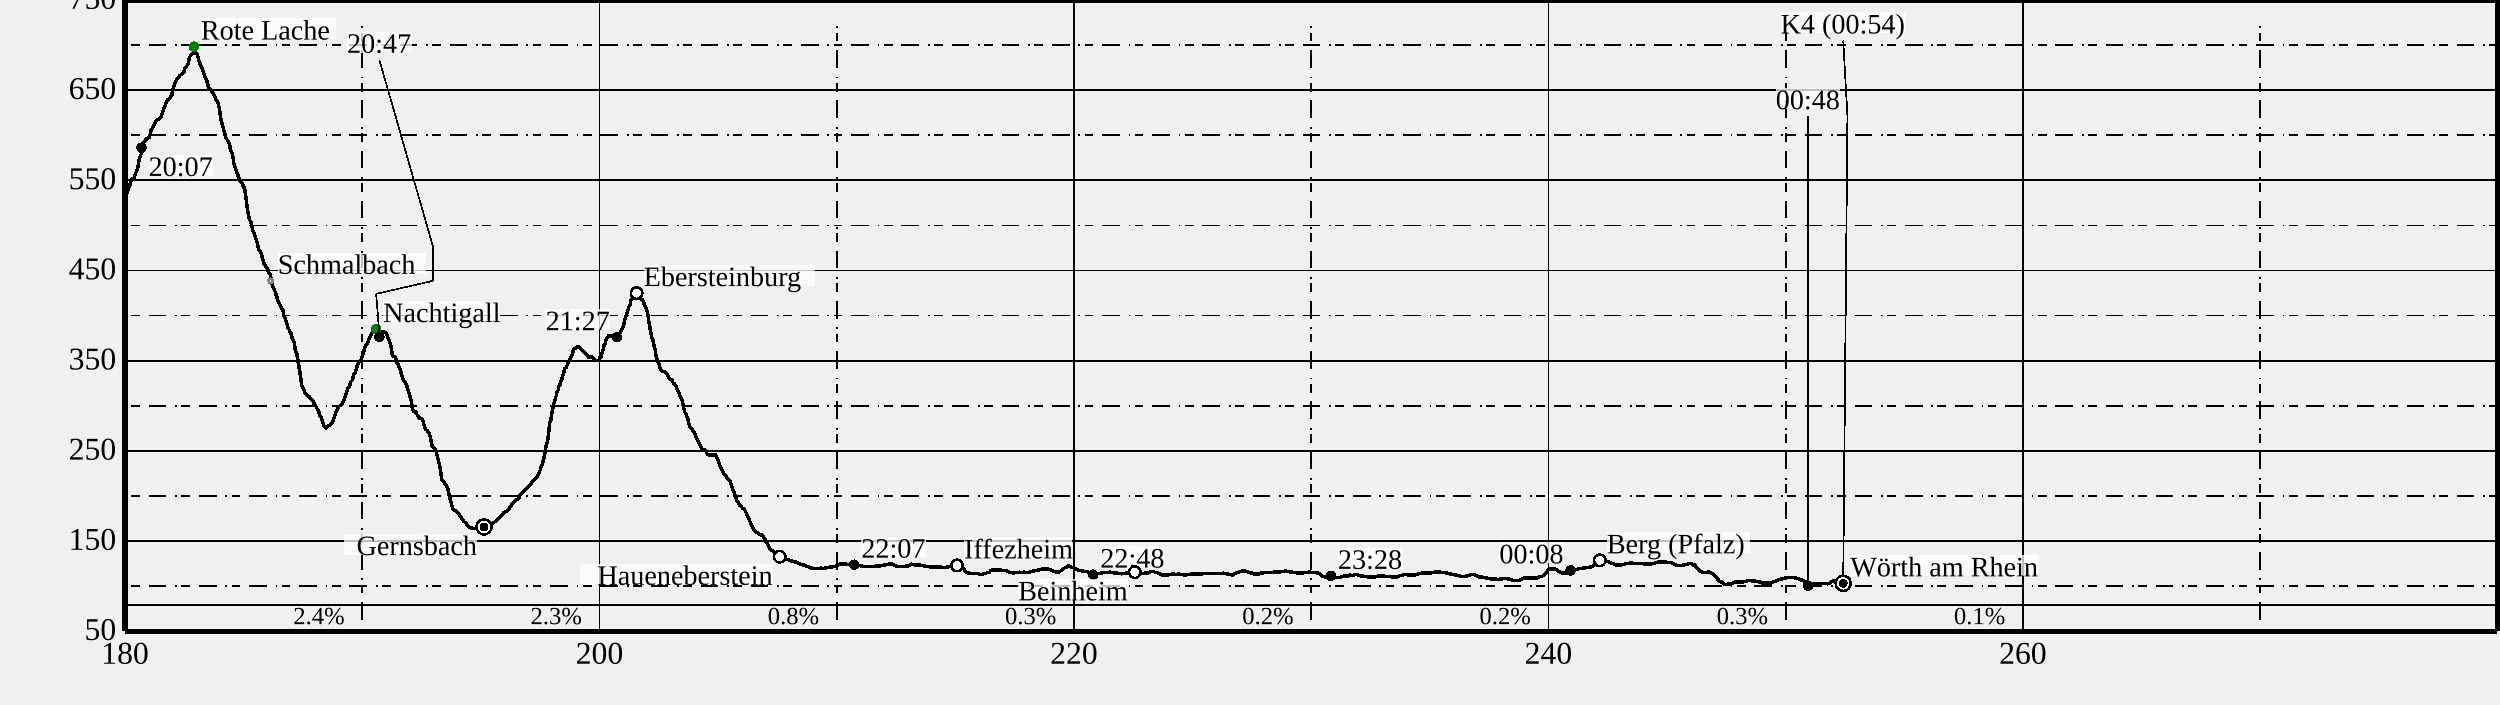
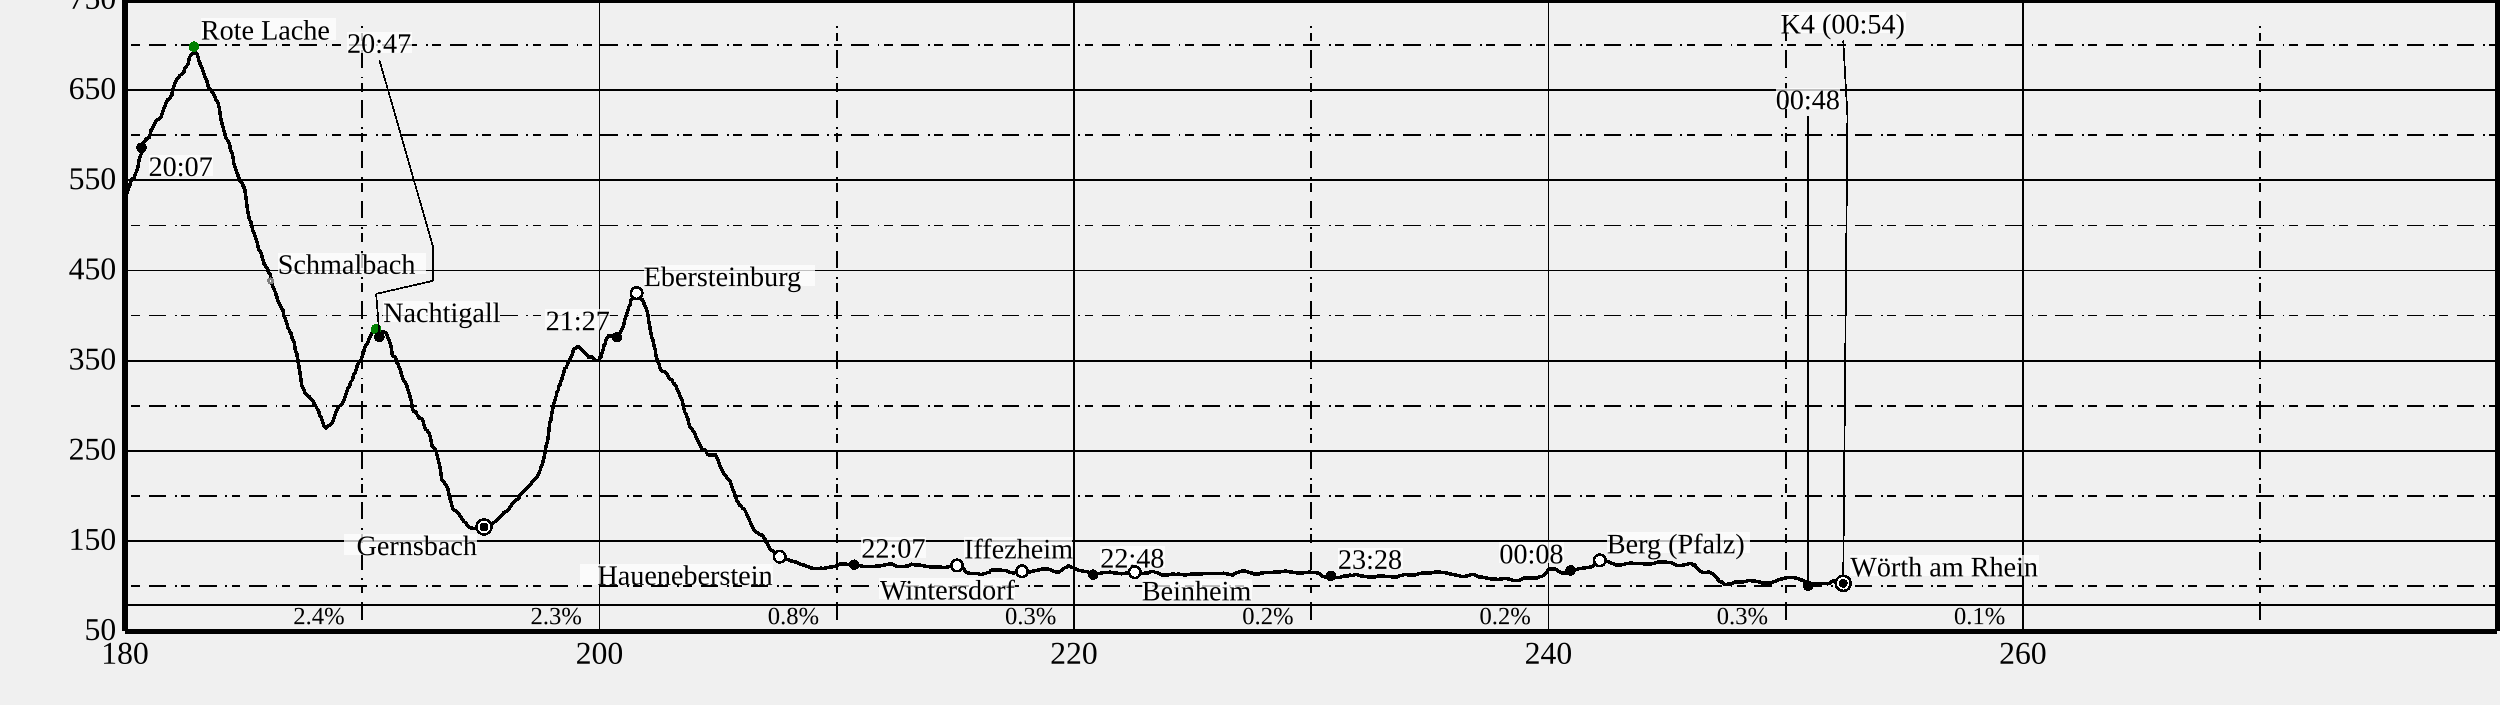
<svg xmlns="http://www.w3.org/2000/svg" height="400" width="1420">
  <g font-size="18" id="world" shape-rendering="crispEdges">
    <g id="BG" />
    <g id="SB" transform="translate(71 360)">
      <text text-anchor="middle" x="0" y="17">
180
</text>
      <text text-anchor="middle" x="269.5" y="17">
200
</text>
      <text text-anchor="middle" x="539" y="17">
220
</text>
      <text text-anchor="middle" x="808.5" y="17">
240
</text>
      <text text-anchor="middle" x="1078" y="17">
260
</text>
    </g>
    <g id="SD" transform="translate(71 0)">
      <path d="M0,0 L1347.5,0" stroke="black" stroke-width="3" />
      <path d="M0,0 L0,358.5" stroke="black" stroke-width="3" />
      <path d="M0,358.5 L1347.5,358.5" stroke="black" stroke-width="3" />
      <path d="M1347.5,0 L1347.5,358.5" stroke="black" stroke-width="3" />
      <path d="M0,343.5 L1347.5,343.5" stroke="black" stroke-width="1" />
      <path d="M0,0 L0,358.5" stroke="black" stroke-width="1" />
      <path d="M269.5,0 L269.5,358.5" stroke="black" stroke-width="1" />
      <path d="M539,0 L539,358.5" stroke="black" stroke-width="1" />
      <path d="M808.5,0 L808.5,358.5" stroke="black" stroke-width="1" />
      <path d="M1078,0 L1078,358.5" stroke="black" stroke-width="1" />
      <path d="M134.75,15 L134.75,358.5" stroke="black" stroke-dasharray="1.0,2.5,5.0,5.0,10.0,5.0" />
      <path d="M404.25,15 L404.25,358.5" stroke="black" stroke-dasharray="1.0,2.5,5.0,5.0,10.0,5.0" />
      <path d="M673.75,15 L673.75,358.5" stroke="black" stroke-dasharray="1.0,2.5,5.0,5.0,10.0,5.0" />
      <path d="M943.25,15 L943.25,358.5" stroke="black" stroke-dasharray="1.0,2.5,5.0,5.0,10.0,5.0" />
      <path d="M1212.75,15 L1212.75,358.5" stroke="black" stroke-dasharray="1.0,2.5,5.0,5.0,10.0,5.0" />
      <path d="M0,358.5 L1347.5,358.5" stroke="black" stroke-width="1" />
      <path d="M0,307.286 L1347.5,307.286" stroke="black" stroke-width="1" />
      <path d="M0,256.071 L1347.5,256.071" stroke="black" stroke-width="1" />
      <path d="M0,204.857 L1347.5,204.857" stroke="black" stroke-width="1" />
      <path d="M0,153.643 L1347.5,153.643" stroke="black" stroke-width="1" />
      <path d="M0,102.429 L1347.5,102.429" stroke="black" stroke-width="1" />
      <path d="M0,51.214 L1347.5,51.214" stroke="black" stroke-width="1" />
      <path d="M0,0 L1347.5,0" stroke="black" stroke-width="1" />
      <path d="M0,332.893 L1347.5,332.893" stroke="black" stroke-dasharray="1.0,2.5,5.0,5.0,10.0,5.0" />
      <path d="M0,281.679 L1347.5,281.679" stroke="black" stroke-dasharray="1.0,2.5,5.0,5.0,10.0,5.0" />
      <path d="M0,230.464 L1347.5,230.464" stroke="black" stroke-dasharray="1.0,2.5,5.0,5.0,10.0,5.0" />
      <path d="M0,179.25 L1347.5,179.25" stroke="black" stroke-dasharray="1.0,2.5,5.0,5.0,10.0,5.0" />
      <path d="M0,128.036 L1347.5,128.036" stroke="black" stroke-dasharray="1.0,2.5,5.0,5.0,10.0,5.0" />
      <path d="M0,76.821 L1347.5,76.821" stroke="black" stroke-dasharray="1.0,2.5,5.0,5.0,10.0,5.0" />
      <path d="M0,25.607 L1347.5,25.607" stroke="black" stroke-dasharray="1.0,2.5,5.0,5.0,10.0,5.0" />
      <path d="M0,-25.607 L1347.5,-25.607" stroke="black" stroke-dasharray="1.0,2.5,5.0,5.0,10.0,5.0" />
      <text font-size="14" text-anchor="end" x="124.75" y="354.5">
2.4%
</text>
      <text font-size="14" text-anchor="end" x="259.5" y="354.5">
2.3%
</text>
      <text font-size="14" text-anchor="end" x="394.25" y="354.5">
0.8%
</text>
      <text font-size="14" text-anchor="end" x="529" y="354.5">
0.3%
</text>
      <text font-size="14" text-anchor="end" x="663.75" y="354.5">
0.2%
</text>
      <text font-size="14" text-anchor="end" x="798.5" y="354.5">
0.2%
</text>
      <text font-size="14" text-anchor="end" x="933.25" y="354.5">
0.3%
</text>
      <text font-size="14" text-anchor="end" x="1068" y="354.5">
0.1%
</text>
      <path d="M0.1,111.9 L0.3,111.5 L0.4,111.4 L0.7,110.7 L1.1,109.7 L2.0,107.2 L2.1,106.8 L2.4,106.1 L2.6,105.9 L2.7,105.3 L2.9,104.6 L3.2,103.1 L3.8,102.2 L3.9,101.7 L4.0,101.7 L4.1,101.6 L4.7,101.4 L4.8,101.3 L5.0,101.3 L5.2,101.0 L6.1,98.3 L6.5,97.4 L6.7,96.6 L6.9,96.4 L7.1,96.4 L7.9,91.3 L8.4,89.3 L9.2,87.5 L9.4,86.4 L10.3,81.9 L10.5,81.5 L10.7,80.4 L10.9,80.4 L11.4,80.0 L11.7,79.7 L11.8,79.7 L12.0,79.0 L12.6,78.4 L12.8,78.4 L13.0,78.5 L13.3,78.3 L13.6,78.3 L14.0,77.8 L14.1,76.8 L14.3,76.3 L14.7,74.3 L14.8,73.8 L15.9,72.4 L16.5,71.0 L16.7,70.5 L16.9,70.1 L17.1,69.5 L17.2,69.2 L17.4,69.2 L17.7,68.2 L17.9,68.2 L18.0,68.2 L18.2,68.2 L18.3,68.2 L18.4,68.2 L18.6,68.0 L18.8,68.0 L19.2,68.0 L19.7,67.4 L19.9,67.3 L20.1,67.0 L20.4,66.7 L22.3,61.0 L22.9,59.6 L23.1,59.2 L23.8,57.5 L24.0,57.0 L24.2,56.6 L24.6,56.3 L24.8,56.3 L25.1,56.1 L25.3,56.1 L25.5,56.1 L25.6,55.7 L26.0,54.7 L26.2,54.7 L26.3,54.7 L26.4,54.7 L26.6,54.2 L26.7,52.9 L27.1,51.0 L28.4,47.2 L29.4,44.9 L29.5,44.5 L29.7,44.5 L30.6,43.8 L30.7,43.8 L30.9,43.4 L31.0,43.1 L31.2,42.8 L31.7,42.5 L33.4,41.0 L33.6,40.4 L34.0,38.7 L34.4,38.0 L34.7,38.0 L35.7,36.5 L36.1,35.2 L36.3,33.8 L36.8,32.3 L37.7,31.0 L38.0,31.0 L38.4,30.4 L38.6,30.3 L38.8,29.7 L39.1,29.0 L39.4,29.4 L40.0,29.2 L40.3,29.8 L41.2,31.3 L41.9,34.3 L42.5,35.6 L42.8,36.9 L43.1,37.6 L43.8,38.9 L44.0,39.6 L44.2,40.2 L44.3,40.8 L44.4,40.8 L44.9,42.3 L45.3,43.2 L46.3,45.8 L46.5,45.8 L46.8,47.1 L47.0,47.7 L47.2,49.3 L47.5,49.6 L47.7,49.9 L48.1,50.6 L48.3,50.6 L48.4,50.8 L48.5,51.0 L48.7,51.0 L49.2,51.7 L49.7,52.6 L49.8,52.6 L50.1,52.8 L50.2,53.2 L50.5,53.9 L50.7,53.9 L50.9,54.7 L51.2,55.4 L51.6,56.5 L52.0,57.4 L52.3,57.4 L52.8,58.5 L53.2,60.1 L53.6,61.1 L53.8,63.0 L54.0,64.9 L54.5,67.6 L55.5,71.7 L56.3,74.5 L56.6,75.6 L56.8,76.7 L57.0,77.1 L57.2,78.3 L57.7,78.9 L58.5,80.0 L58.8,80.7 L59.5,82.2 L59.8,84.4 L60.2,85.8 L60.7,86.5 L61.4,89.5 L61.6,91.6 L62.2,94.5 L62.4,94.5 L62.8,96.2 L63.7,98.5 L63.9,98.6 L64.2,99.7 L64.7,101.3 L64.9,101.3 L65.2,102.2 L65.5,103.0 L65.7,103.0 L65.8,103.0 L66.0,103.0 L66.2,103.7 L66.4,104.0 L66.8,104.1 L67.0,105.3 L67.2,106.3 L67.9,106.6 L68.8,113.1 L69.5,118.7 L69.8,120.6 L70.6,124.5 L70.9,125.2 L71.2,125.2 L71.8,127.2 L72.1,128.3 L72.5,130.1 L72.7,131.7 L73.0,131.7 L73.6,133.5 L74.3,135.2 L74.7,136.8 L75.2,138.3 L75.4,139.2 L76.0,142.0 L76.3,142.0 L77.2,143.5 L77.5,144.5 L78.2,147.3 L78.5,147.8 L78.7,148.2 L79.1,150.2 L79.9,151.1 L80.5,152.1 L80.7,152.1 L80.9,152.1 L81.0,152.7 L81.2,153.6 L81.7,154.8 L82.4,155.6 L82.8,157.3 L83.9,162.8 L85.3,165.8 L85.7,167.1 L86.1,168.2 L87.1,171.4 L88.7,174.4 L89.3,176.0 L89.8,176.0 L90.1,179.2 L90.9,180.5 L92.0,184.0 L92.6,186.2 L92.8,186.4 L93.6,188.1 L93.9,188.8 L94.1,188.8 L94.4,190.0 L95.3,193.2 L96.0,193.9 L96.8,199.4 L97.6,200.9 L99.1,210.1 L99.4,211.7 L100.4,219.2 L101.2,220.4 L101.9,222.3 L102.1,223.3 L102.2,223.3 L102.3,223.7 L102.5,223.7 L102.7,223.7 L103.2,224.4 L103.4,224.4 L103.6,224.6 L104.0,225.0 L104.5,225.0 L104.9,225.9 L105.7,226.6 L106.1,227.4 L106.6,227.6 L107.4,229.4 L107.6,229.4 L107.8,229.5 L108.8,231.5 L109.3,232.5 L109.6,232.5 L109.9,233.3 L110.0,233.3 L110.6,236.2 L111.0,236.8 L111.4,236.8 L112.3,239.6 L112.9,242.2 L113.7,242.7 L114.3,243.1 L114.5,243.1 L115.1,241.8 L115.4,241.8 L115.5,241.8 L115.9,241.7 L116.2,241.7 L116.5,241.6 L117.2,240.3 L117.4,240.3 L117.7,240.3 L119.7,234.5 L121.5,230.8 L122.2,230.4 L123.0,229.9 L124.0,228.1 L124.6,226.5 L125.7,223.1 L126.5,220.8 L127.2,219.7 L127.7,218.9 L128.2,217.0 L128.5,216.5 L128.6,216.5 L128.7,216.5 L128.8,216.0 L129.1,216.0 L129.5,214.5 L129.8,212.9 L130.4,211.7 L130.6,211.7 L130.8,211.4 L131.5,209.1 L132.0,207.5 L132.1,207.5 L132.2,206.8 L132.4,206.6 L132.4,206.6 L133.0,205.8 L133.3,205.1 L134.0,204.5 L134.3,203.8 L135.0,201.5 L135.5,200.2 L135.8,198.9 L136.3,196.9 L136.7,196.1 L137.2,195.2 L137.6,195.2 L138.1,194.0 L138.4,193.2 L138.6,192.2 L138.8,192.2 L139.3,191.0 L139.9,189.7 L140.6,188.6 L141.5,188.0 L142.1,188.1 L142.5,188.7 L142.6,188.6 L143.6,188.8 L144.5,188.8 L144.8,188.8 L145.1,188.6 L145.5,188.6 L146.1,188.6 L146.3,188.8 L146.6,188.8 L146.9,188.8 L147.4,188.7 L147.8,188.5 L148.0,188.3 L148.2,189.0 L148.4,189.6 L148.6,189.6 L148.8,190.3 L148.9,190.4 L150.7,195.3 L151.1,196.9 L151.4,198.8 L151.8,201.7 L152.6,202.4 L153.0,202.4 L153.7,203.4 L154.1,205.0 L154.7,206.5 L155.1,206.5 L155.8,208.8 L156.5,210.6 L157.2,213.5 L158.2,216.0 L159.0,217.1 L159.4,218.0 L159.6,218.0 L159.9,218.0 L160.4,220.5 L162.7,227.9 L163.0,231.1 L164.1,234.0 L165.1,233.2 L165.4,234.8 L165.6,234.8 L165.8,235.4 L166.2,235.9 L166.7,236.8 L166.9,237.2 L167.0,237.5 L167.2,237.5 L167.3,237.5 L167.5,237.5 L167.8,237.6 L168.0,237.5 L168.9,238.1 L169.2,238.9 L169.4,239.3 L169.7,240.8 L170.5,243.2 L170.6,243.3 L170.8,243.9 L170.9,243.9 L171.0,244.2 L171.3,244.2 L171.5,244.2 L171.6,244.6 L171.8,244.6 L171.9,245.0 L172.4,245.4 L172.9,246.6 L173.4,248.3 L173.7,249.8 L174.3,252.4 L174.5,253.7 L174.6,253.7 L174.8,254.1 L175.2,254.3 L175.5,254.3 L175.7,254.6 L176.3,254.8 L176.5,256.4 L176.7,256.4 L176.9,257.4 L177.1,258.1 L179.0,265.6 L179.5,269.6 L180.0,272.8 L180.9,273.6 L182.1,275.2 L183.3,277.4 L184.1,281.4 L186.2,288.9 L186.4,289.1 L187.1,290.0 L187.6,290.1 L188.0,290.3 L188.1,290.5 L188.2,290.5 L188.4,290.7 L188.5,290.7 L188.5,290.7 L188.9,291.0 L189.0,291.5 L189.4,291.9 L189.6,291.9 L190.0,292.5 L190.5,293.2 L190.7,293.8 L191.1,294.0 L191.3,294.4 L191.5,294.7 L191.6,295.0 L191.8,295.3 L192.3,296.0 L192.5,296.2 L192.7,296.6 L192.8,296.6 L193.2,296.8 L193.3,296.9 L193.4,296.9 L194.2,298.0 L194.3,298.2 L194.5,298.7 L195.1,299.0 L195.3,299.3 L195.5,299.6 L196.3,299.9 L196.6,300.0 L196.7,300.0 L197.2,300.0 L197.9,300.1 L198.0,300.1 L198.3,300.1 L199.1,300.1 L199.9,300.1 L200.2,300.1 L200.3,300.1 L201.0,300.0 L201.5,300.0 L201.6,300.0 L201.9,299.9 L202.6,299.6 L202.9,299.6 L203.1,299.4 L203.7,299.2 L203.9,299.1 L204.0,299.1 L204.8,298.6 L204.9,298.6 L205.0,298.6 L205.8,298.2 L206.0,298.1 L207.1,298.0 L207.3,298.0 L207.7,297.9 L208.0,297.8 L208.6,297.7 L208.9,297.3 L209.3,297.1 L209.4,296.9 L209.6,296.7 L210.5,296.0 L211.3,295.5 L211.5,295.3 L211.6,295.3 L211.9,295.0 L212.1,294.7 L212.2,294.3 L212.6,293.8 L213.0,293.7 L213.7,293.2 L214.8,291.6 L215.1,291.2 L215.5,290.8 L216.1,290.8 L216.6,290.4 L216.9,290.4 L217.1,290.4 L217.3,290.4 L217.7,289.6 L218.1,289.0 L219.0,287.5 L220.3,285.9 L220.6,285.5 L221.0,284.9 L221.2,284.9 L221.4,284.9 L222.0,284.2 L223.7,283.0 L224.2,281.3 L224.7,280.6 L225.4,280.0 L226.6,279.0 L227.2,278.4 L227.8,278.0 L228.1,277.5 L228.5,276.8 L228.9,276.5 L229.4,276.0 L230.7,274.7 L230.9,274.2 L231.6,273.4 L231.9,273.0 L232.8,272.1 L233.2,271.5 L233.5,271.3 L233.7,270.8 L234.0,270.8 L234.9,269.4 L235.4,267.8 L235.7,267.4 L235.8,267.4 L236.3,265.3 L237.3,262.9 L237.7,261.0 L238.0,260.0 L238.8,255.5 L239.3,252.8 L240.1,250.2 L240.5,247.3 L241.3,239.9 L241.9,238.6 L242.4,235.0 L243.0,232.0 L243.4,229.9 L243.6,229.1 L243.7,229.1 L243.9,228.5 L244.8,225.0 L245.0,225.0 L245.2,223.4 L245.4,222.8 L245.8,222.1 L246.1,221.5 L246.5,219.2 L246.8,218.7 L247.0,218.7 L247.8,216.0 L248.1,215.4 L248.8,212.9 L249.1,211.8 L249.7,209.8 L250.0,209.1 L250.4,209.1 L251.2,207.3 L251.5,206.1 L251.8,206.1 L252.6,204.4 L253.8,202.0 L254.0,201.4 L254.7,198.7 L255.7,197.9 L256.7,197.1 L257.0,197.1 L257.2,197.1 L257.4,196.7 L262.7,201.8 L263.2,203.0 L263.7,203.0 L264.8,202.8 L265.3,202.8 L265.6,203.0 L265.9,203.1 L266.1,203.4 L266.4,203.8 L267.0,204.3 L267.4,204.7 L268.4,204.7 L268.7,204.9 L268.9,204.5 L269.4,204.7 L269.9,202.7 L270.6,202.7 L270.9,200.3 L271.4,199.3 L272.2,195.7 L272.6,195.7 L273.4,192.4 L273.5,192.4 L274.8,190.5 L275.8,190.4 L276.4,191.2 L276.5,191.2 L276.7,191.2 L277.0,191.2 L278.2,191.8 L278.5,191.8 L278.8,191.7 L279.4,192.2 L280.4,190.2 L280.6,190.2 L280.7,190.2 L281.0,189.4 L281.0,189.4 L281.3,189.2 L282.3,186.8 L282.5,186.2 L282.8,186.2 L283.0,185.5 L283.5,183.4 L284.4,179.5 L284.5,179.5 L284.6,179.5 L285.2,177.8 L285.7,176.1 L286.0,174.9 L286.3,173.9 L286.7,173.9 L287.0,172.9 L287.3,170.2 L287.8,170.0 L288.1,169.4 L288.6,168.9 L288.9,168.4 L289.5,167.7 L289.6,167.7 L289.7,167.4 L289.8,167.4 L289.9,167.5 L290.2,167.2 L290.6,167.2 L291.0,167.3 L291.4,167.7 L291.5,167.7 L292.1,168.1 L292.6,169.0 L293.0,169.7 L293.4,169.9 L293.6,169.9 L293.9,170.2 L294.1,170.7 L294.4,171.3 L294.7,172.0 L294.9,173.0 L295.0,173.0 L295.5,174.1 L296.6,176.9 L297.3,180.5 L297.5,182.5 L298.0,184.9 L298.6,188.8 L299.4,192.3 L299.6,192.3 L300.2,194.6 L300.9,198.3 L301.2,198.3 L301.4,200.6 L301.7,202.4 L302.6,205.3 L303.5,207.4 L303.9,209.1 L304.3,209.9 L304.4,209.9 L304.6,210.5 L305.4,211.2 L306.1,210.9 L307.4,211.8 L307.9,212.4 L308.1,212.9 L308.4,213.4 L309.0,214.9 L309.2,214.9 L309.6,215.2 L310.0,215.5 L310.2,215.6 L310.4,215.8 L310.8,216.2 L311.1,216.7 L311.2,217.2 L311.3,217.2 L311.4,217.4 L311.7,217.4 L312.0,218.3 L312.4,218.9 L313.0,219.4 L313.2,219.7 L313.6,220.9 L314.1,222.1 L314.5,223.2 L314.7,223.5 L316.0,226.8 L316.3,226.8 L316.7,228.5 L317.2,231.0 L318.0,234.2 L318.4,234.8 L319.0,236.1 L319.4,237.5 L319.6,237.5 L320.3,241.0 L320.6,241.6 L320.8,242.3 L321.9,243.6 L322.5,244.8 L322.6,244.8 L322.9,244.8 L323.0,244.8 L323.2,245.4 L326.0,251.8 L327.2,254.1 L327.8,254.9 L328.7,255.7 L329.8,255.7 L330.4,257.4 L331.4,258.5 L332.5,258.3 L334.3,258.7 L334.6,258.7 L335.3,257.9 L336.1,259.6 L338.7,266.4 L340.2,269.1 L341.1,270.0 L341.6,271.0 L343.7,273.5 L344.4,275.6 L345.0,277.1 L347.6,284.4 L349.3,287.2 L349.6,287.2 L349.9,287.2 L350.4,288.2 L351.1,289.1 L351.7,289.1 L353.1,291.8 L355.0,296.2 L356.4,299.5 L357.7,301.6 L359.1,302.5 L360.1,303.1 L360.2,303.1 L360.4,303.1 L360.7,303.8 L360.8,303.8 L360.9,303.8 L361.1,303.8 L361.4,303.8 L361.6,303.8 L362.0,304.2 L362.4,304.6 L362.5,304.9 L363.1,305.9 L363.3,305.9 L364.4,308.3 L364.8,308.8 L365.2,309.6 L365.7,310.3 L366.2,311.7 L366.9,312.2 L367.6,312.8 L368.1,313.1 L368.6,313.4 L368.7,313.4 L368.9,313.4 L369.1,313.8 L369.2,313.9 L369.3,313.9 L370.2,314.1 L370.5,314.6 L370.8,314.6 L371.0,315.1 L371.7,315.7 L371.8,315.8 L372.9,316.4 L373.1,316.4 L373.5,317.0 L373.7,317.0 L373.8,317.2 L374.4,317.2 L374.7,317.5 L375.1,317.5 L376.0,317.7 L377.1,318.0 L378.4,318.6 L378.9,318.6 L381.1,319.3 L381.8,319.7 L382.1,319.7 L383.4,320.3 L384.1,320.5 L384.9,320.8 L385.0,320.8 L385.5,320.8 L386.0,320.9 L386.3,321.3 L386.4,321.3 L386.6,321.4 L387.2,321.7 L388.7,322.1 L388.8,322.1 L388.9,322.1 L389.2,322.4 L389.5,322.5 L389.7,322.6 L390.7,322.8 L391.1,322.8 L391.3,322.8 L392.4,322.9 L392.6,322.9 L392.9,322.9 L393.3,322.9 L393.4,322.9 L393.6,322.9 L393.6,322.9 L393.8,322.9 L393.9,322.9 L393.9,322.9 L394.0,322.9 L394.2,322.8 L395.8,322.7 L396.0,322.7 L396.1,322.8 L396.2,322.8 L396.3,322.8 L396.5,322.9 L396.9,322.8 L396.9,322.8 L397.0,322.7 L397.1,322.7 L397.3,322.7 L397.4,322.7 L398.7,322.5 L399.1,322.4 L399.2,322.4 L399.3,322.4 L399.8,322.2 L400.0,322.2 L400.4,322.1 L401.1,322.1 L401.2,322.1 L401.3,322.1 L401.7,322.0 L402.0,321.8 L402.1,321.8 L402.3,321.8 L402.4,321.8 L402.6,321.8 L403.4,321.8 L404.7,321.2 L404.9,320.8 L406.2,320.4 L406.4,320.4 L406.8,320.4 L407.4,320.5 L407.4,320.4 L407.5,320.4 L407.6,320.4 L407.7,320.2 L408.2,320.3 L408.4,320.3 L408.9,320.3 L409.2,320.3 L409.6,320.3 L410.9,320.8 L411.8,320.6 L412.7,320.5 L413.6,320.4 L413.8,320.4 L413.9,320.5 L414.1,320.5 L414.2,320.5 L414.4,320.5 L415.7,320.8 L416.6,321.1 L416.7,321.1 L417.4,321.3 L417.6,321.3 L417.9,321.4 L418.8,321.6 L420.1,321.9 L420.4,321.9 L420.5,321.9 L422.5,321.7 L422.7,321.7 L423.9,321.7 L425.0,321.8 L427.5,321.4 L428.9,321.4 L430.8,321.0 L432.1,320.8 L432.3,320.6 L433.3,320.5 L434.4,320.4 L434.9,320.3 L435.0,320.1 L435.1,320.1 L438.0,321.5 L438.1,321.9 L438.3,321.9 L440.5,321.9 L444.7,321.5 L446.7,320.4 L448.7,320.9 L450.7,320.9 L450.8,320.9 L451.0,320.9 L451.1,320.9 L451.2,320.9 L454.0,321.5 L456.4,321.8 L456.5,321.8 L456.6,321.8 L457.1,322.1 L458.8,322.0 L459.2,322.0 L459.4,321.9 L459.5,321.9 L459.5,321.9 L459.6,321.9 L459.7,321.9 L459.8,321.9 L460.1,322.0 L460.3,322.0 L461.0,322.2 L461.1,322.2 L461.2,322.2 L461.9,322.2 L462.0,322.2 L462.1,322.2 L462.7,322.1 L463.1,322.1 L463.3,322.1 L463.4,322.1 L463.6,322.1 L464.2,322.2 L464.3,322.2 L465.0,322.4 L465.4,322.4 L465.5,322.4 L465.6,322.4 L467.0,322.0 L469.3,321.7 L469.9,321.4 L470.4,321.4 L471.1,321.3 L472.2,321.4 L472.5,321.4 L472.6,321.5 L473.2,321.6 L473.3,321.6 L473.8,321.8 L474.1,321.8 L474.3,321.8 L474.7,322.1 L474.7,322.1 L475.0,322.2 L475.2,322.3 L475.8,322.6 L476.2,322.8 L477.1,324.4 L477.3,324.4 L478.2,325.3 L478.9,325.6 L479.2,325.6 L479.3,325.6 L479.5,325.6 L479.7,325.6 L480.9,325.8 L481.6,325.8 L482.8,325.8 L483.3,325.8 L483.6,325.7 L484.5,325.9 L484.7,325.9 L486.0,326.4 L488.2,325.7 L488.8,325.7 L489.7,325.3 L490.9,325.1 L492.0,323.8 L493.1,323.7 L493.8,323.6 L494.6,323.8 L495.0,323.9 L495.4,323.9 L495.7,323.7 L496.6,323.7 L497.2,323.7 L497.6,323.8 L498.1,323.9 L498.3,323.9 L499.1,324.0 L499.3,324.0 L500.0,323.9 L501.5,324.5 L502.4,325.0 L503.4,325.3 L503.9,325.3 L505.0,325.4 L506.0,325.1 L506.4,325.1 L506.7,325.1 L507.2,325.1 L507.3,325.1 L507.4,325.1 L507.5,325.1 L507.7,325.0 L507.8,325.0 L507.9,325.0 L508.0,325.0 L508.3,325.1 L508.4,325.1 L509.5,325.1 L510.9,325.0 L511.1,325.1 L511.9,325.1 L512.6,325.2 L513.5,325.2 L514.4,324.7 L515.8,324.3 L518.0,324.0 L521.0,323.2 L521.7,323.2 L522.5,323.2 L523.3,323.0 L525.3,323.5 L525.9,323.5 L526.3,324.0 L526.4,324.0 L528.7,324.9 L530.5,325.1 L532.4,323.4 L534.1,322.3 L534.6,322.3 L535.2,321.6 L536.4,321.6 L541.5,323.8 L545.6,324.7 L545.9,324.5 L549.9,325.8 L550.6,325.8 L551.1,325.8 L551.5,325.8 L552.2,325.8 L552.7,325.7 L552.9,325.7 L553.3,325.7 L556.7,325.1 L557.5,325.1 L558.2,325.1 L558.3,325.1 L558.4,325.1 L558.6,325.1 L559.1,325.1 L559.4,325.0 L559.5,325.0 L560.2,325.1 L561.2,325.3 L561.7,325.4 L562.4,325.4 L563.7,325.6 L563.8,325.6 L564.6,325.8 L565.9,325.9 L567.1,325.7 L567.5,325.8 L568.8,325.5 L569.5,325.4 L570.4,325.1 L571.2,325.0 L571.9,325.1 L572.6,325.1 L573.4,325.1 L573.5,325.2 L573.7,325.2 L573.8,325.2 L574.4,325.3 L574.7,325.4 L574.9,325.4 L575.2,325.4 L575.6,325.4 L576.2,325.6 L576.6,325.8 L576.9,325.7 L577.2,325.8 L577.5,325.8 L578.5,325.7 L578.8,325.7 L578.9,325.6 L579.0,325.6 L579.4,325.6 L580.3,325.4 L581.0,325.4 L581.3,325.3 L582.5,324.6 L584.4,324.7 L585.6,325.3 L586.2,325.3 L587.8,326.1 L587.9,326.1 L589.5,326.7 L590.2,326.6 L592.8,326.5 L593.0,326.3 L594.7,326.1 L594.9,326.1 L595.0,326.1 L595.4,326.1 L595.8,326.0 L596.3,326.2 L596.9,326.2 L598.8,326.1 L602.2,326.6 L605.6,326.1 L605.9,326.0 L609.1,326.0 L609.3,326.0 L609.6,325.9 L610.6,325.9 L611.7,325.9 L612.0,325.9 L612.2,325.9 L612.8,325.8 L618.5,325.7 L618.7,325.7 L618.9,325.7 L624.2,325.6 L629.3,326.7 L629.9,326.0 L632.4,325.0 L634.7,324.3 L636.0,324.3 L638.3,325.1 L638.5,325.1 L638.6,325.2 L638.7,325.2 L638.8,325.3 L638.9,325.3 L639.2,325.4 L639.5,325.6 L639.7,325.6 L640.3,325.6 L640.7,325.6 L641.2,325.9 L641.7,326.3 L642.1,326.3 L643.0,326.1 L643.6,326.1 L644.8,325.7 L645.1,325.5 L645.4,325.5 L645.7,325.4 L647.3,325.3 L647.6,325.3 L657.4,324.7 L657.7,324.5 L659.3,324.4 L659.7,324.4 L661.7,324.9 L663.9,325.1 L668.3,325.7 L668.8,325.6 L669.1,325.4 L669.6,325.3 L670.7,325.2 L671.6,325.1 L672.1,325.0 L672.7,325.0 L673.2,325.0 L676.3,325.2 L676.8,325.3 L677.1,325.4 L678.1,325.7 L679.0,326.1 L679.6,327.0 L680.1,327.3 L680.5,327.4 L681.0,327.5 L681.8,327.7 L682.1,327.7 L682.8,328.1 L683.8,328.2 L684.5,328.2 L684.9,327.7 L686.2,327.7 L686.9,327.7 L687.3,327.9 L687.6,328.0 L688.9,328.1 L690.0,328.0 L690.2,328.0 L690.9,327.7 L691.5,327.4 L692.1,327.3 L692.5,327.3 L693.1,327.2 L693.4,327.2 L693.8,327.3 L694.5,327.2 L695.2,326.8 L695.6,326.7 L696.1,326.7 L697.0,326.9 L697.2,326.9 L697.3,326.9 L697.5,326.7 L698.1,326.6 L698.6,326.4 L700.0,326.4 L701.6,327.1 L701.8,327.1 L702.3,327.1 L702.6,327.1 L702.9,327.3 L703.7,327.3 L703.9,327.4 L705.8,327.6 L706.3,327.6 L706.5,327.6 L706.6,327.6 L706.9,327.6 L707.5,327.6 L708.1,327.6 L709.5,327.8 L712.4,327.1 L712.7,326.9 L713.2,327.1 L713.5,327.1 L714.5,327.1 L714.8,327.1 L715.6,327.3 L722.2,327.8 L722.7,327.7 L723.1,327.4 L723.5,327.2 L725.6,326.7 L726.1,326.5 L726.6,326.4 L727.0,326.4 L727.7,326.4 L732.1,326.7 L735.5,325.7 L736.0,325.6 L737.5,325.5 L737.9,325.5 L739.5,325.5 L740.0,325.5 L741.1,325.5 L741.4,325.5 L741.8,325.5 L744.7,324.7 L749.9,325.3 L752.4,325.9 L757.8,327.0 L759.0,327.4 L759.2,327.5 L759.3,327.5 L759.7,327.5 L760.1,327.5 L760.3,327.5 L761.0,327.4 L761.2,327.4 L761.3,327.3 L761.5,327.3 L761.6,327.2 L761.8,327.3 L763.5,326.8 L763.7,326.8 L763.8,326.7 L764.0,326.7 L764.2,326.5 L765.6,326.3 L765.9,326.3 L766.1,326.3 L766.2,326.3 L766.8,326.8 L767.9,327.2 L768.9,327.7 L769.1,327.7 L769.3,327.7 L769.7,327.8 L769.9,327.8 L770.0,327.8 L770.2,327.8 L770.4,327.8 L770.9,327.8 L771.1,327.8 L775.3,328.7 L775.9,328.9 L776.3,328.9 L776.7,328.9 L776.8,328.9 L777.2,329.0 L778.3,328.9 L779.4,329.0 L779.6,329.1 L782.0,328.8 L782.4,328.7 L782.6,328.7 L783.0,328.7 L783.8,328.7 L784.3,328.7 L784.4,328.7 L784.7,328.7 L784.8,328.7 L784.9,328.7 L785.1,328.6 L785.3,328.8 L786.3,329.0 L788.0,329.5 L788.6,329.7 L792.1,329.7 L794.6,328.4 L795.2,328.2 L795.8,328.2 L796.2,328.2 L796.3,328.2 L796.5,328.2 L796.7,328.2 L796.8,328.2 L796.9,328.2 L797.1,328.2 L797.3,328.1 L797.4,328.1 L797.7,328.1 L798.5,328.2 L798.9,328.2 L798.9,328.2 L800.7,328.5 L801.1,328.5 L802.1,328.2 L802.3,328.2 L802.5,327.9 L802.6,327.9 L802.8,327.8 L803.2,327.8 L803.3,327.8 L803.9,327.4 L804.0,327.4 L804.4,327.4 L804.6,327.4 L804.6,327.4 L805.1,327.2 L805.2,327.2 L805.2,327.2 L805.3,327.0 L806.3,326.3 L807.5,325.0 L808.7,323.1 L808.9,323.1 L810.0,323.2 L810.3,323.2 L810.9,323.2 L811.1,323.2 L811.3,323.2 L811.5,323.2 L811.6,323.2 L811.8,323.2 L811.9,323.2 L812.0,323.2 L812.1,323.2 L812.6,323.4 L812.9,323.5 L813.4,323.9 L814.1,324.3 L814.5,324.7 L815.1,325.0 L815.2,325.0 L815.7,325.3 L815.8,325.3 L815.9,325.3 L816.1,325.4 L816.4,325.4 L816.6,325.4 L816.8,325.4 L817.2,325.4 L817.6,325.4 L817.9,325.4 L817.9,325.4 L818.3,325.4 L818.5,325.4 L818.6,325.4 L818.7,325.4 L818.8,325.4 L819.0,325.5 L819.1,325.5 L819.2,325.5 L819.5,325.4 L821.1,324.4 L822.1,323.8 L822.3,323.8 L822.4,323.8 L822.5,323.8 L822.6,323.8 L822.8,323.8 L822.9,323.7 L823.1,323.7 L823.5,323.7 L824.3,323.6 L825.6,323.1 L833.1,322.0 L836.4,318.8 L836.8,318.0 L837.0,318.0 L837.7,318.0 L842.7,319.0 L842.8,319.3 L846.4,320.7 L847.1,320.9 L848.3,320.9 L849.6,320.9 L853.4,320.0 L854.4,319.9 L854.7,319.9 L855.1,319.9 L856.0,319.9 L864.5,320.3 L866.5,320.3 L867.8,320.1 L871.0,319.2 L877.2,319.4 L877.6,319.5 L879.2,319.9 L881.4,321.2 L882.3,321.3 L882.8,321.3 L883.5,321.3 L887.6,320.5 L888.1,320.0 L889.1,320.0 L889.7,320.0 L890.6,320.9 L891.8,320.9 L892.6,322.5 L893.2,322.5 L894.6,324.6 L895.2,324.6 L896.3,325.1 L896.8,325.3 L898.2,325.2 L898.5,325.2 L898.8,325.0 L899.3,324.9 L899.7,324.9 L900.1,325.0 L900.5,325.3 L901.2,325.6 L902.0,326.0 L902.6,326.5 L903.1,327.2 L903.8,327.7 L904.5,328.9 L905.1,329.4 L905.3,329.8 L906.6,330.6 L907.2,330.6 L907.8,331.4 L909.0,332.0 L909.9,332.0 L910.1,331.9 L910.3,331.8 L910.5,331.7 L910.5,331.8 L910.6,331.8 L910.7,331.8 L910.9,331.8 L911.0,331.8 L911.4,331.7 L911.8,331.7 L911.9,331.7 L912.0,331.7 L912.6,331.6 L912.9,331.6 L913.1,331.4 L913.4,331.1 L914.0,330.7 L914.3,330.7 L915.2,330.6 L915.8,330.6 L916.2,330.6 L916.6,330.6 L917.5,330.7 L917.7,330.6 L918.4,330.6 L918.8,330.6 L919.0,330.6 L920.3,330.3 L921.6,329.9 L922.3,329.8 L922.7,329.8 L923.0,329.8 L923.7,329.9 L924.5,329.9 L925.8,330.1 L926.1,330.2 L926.4,330.2 L926.8,330.3 L926.9,330.3 L928.7,330.6 L929.4,331.0 L930.7,331.2 L930.8,331.2 L930.8,331.2 L931.3,331.2 L931.6,331.2 L931.8,331.2 L932.0,331.2 L934.9,331.1 L935.8,330.6 L936.3,330.4 L938.2,330.0 L938.8,329.3 L940.8,328.9 L941.0,328.8 L941.2,328.8 L941.4,328.8 L941.7,328.6 L945.0,328.0 L946.3,328.0 L946.6,328.0 L947.3,328.0 L947.5,328.0 L947.6,327.9 L947.7,327.9 L947.9,328.0 L948.1,328.1 L948.4,328.2 L948.5,328.2 L948.8,328.2 L950.2,328.6 L950.7,328.9 L950.9,329.0 L951.6,329.3 L951.9,329.3 L952.4,329.3 L952.5,329.3 L952.7,329.5 L952.8,329.5 L953.5,330.0 L954.4,330.5 L955.3,330.9 L956.0,331.5 L956.2,331.8 L956.4,331.8 L956.7,331.8 L957.4,332.1 L958.3,331.9 L959.0,331.7 L959.4,331.6 L959.8,331.6 L960.1,331.6 L960.2,331.6 L960.3,331.6 L960.4,331.6 L960.6,331.6 L961.1,331.5 L962.1,331.3 L962.9,331.3 L963.2,331.3 L963.4,331.4 L964.0,331.4 L964.0,331.5 L964.3,331.5 L964.7,331.5 L965.1,331.6 L965.4,331.5 L965.6,331.5 L965.8,331.5 L966.1,331.5 L966.7,331.5 L966.8,331.6 L967.0,331.6 L967.4,331.6 L967.5,331.5 L967.7,331.4 L967.8,331.4 L967.9,331.4 L968.0,331.4 L968.2,331.3 L968.6,330.9 L968.8,330.7 L969.5,330.3 L970.2,330.1 L970.4,330.0 L970.7,329.8 L971.1,329.8 L971.2,329.8 L971.4,329.7 L971.6,329.7 L971.8,329.7 L972.1,329.7 L972.2,329.7 L973.3,329.9 L973.4,330.0 L973.6,330.0 L974.2,330.4 L975.4,331.1 L975.7,331.1 L975.9,331.1" fill="transparent" id="track" stroke="black" stroke-linejoin="miter" stroke-miterlimit="1" stroke-width="2" />
      <g>
        <g>
          <circle cx="975.947" cy="331.356" fill="Blue" id="0/wp" r="5" />
        </g>
        <g transform="translate(975.9471 331.3564)">
          <rect fill="white" fill-opacity="0.75" height="12" id="label-bg" width="71.221" x="-35.611" y="-324.356" />
          <text font-size="16.0" id="0/wp/text" text-anchor="start" x="-35.611" y="-312.356">
K4 (00:54)
</text>
        </g>
        <path d="M975.95,23.00 L978.35,66.00 L975.95,329.36" fill="transparent" id="link" stroke="black" stroke-linejoin="miter" stroke-miterlimit="1" />
        <g>
          <circle cx="684.935" cy="327.106" fill="Black" id="1/wp" r="3" />
        </g>
        <g transform="translate(684.9346 327.1056)">
          <rect fill="white" fill-opacity="0.75" height="12" id="label-bg" width="36.737" x="4" y="-16" />
          <text font-size="16.0" id="1/wp/text" text-anchor="start" x="4.000" y="-4.000">
23:28
</text>
        </g>
        <g>
          <circle cx="821.078" cy="323.982" fill="Black" id="2/wp" r="3" />
        </g>
        <g transform="translate(821.0784 323.9816)">
          <rect fill="white" fill-opacity="0.75" height="12" id="label-bg" width="36.737" x="-40.737" y="-16" />
          <text font-size="16.0" id="2/wp/text" text-anchor="end" x="-4.000" y="-4.000">
00:08
</text>
        </g>
        <g>
          <circle cx="9.384" cy="83.94" fill="Black" id="3/wp" r="3" />
        </g>
        <g transform="translate(9.38447 83.94021)">
          <rect fill="white" fill-opacity="0.75" height="12" id="label-bg" width="36.737" x="4" y="4" />
          <text font-size="16.0" id="3/wp/text" text-anchor="start" x="4.000" y="16.000">
20:07
</text>
        </g>
        <g>
          <circle cx="279.375" cy="191.541" fill="Black" id="4/wp" r="3" />
        </g>
        <g transform="translate(279.3749 191.5414)">
          <rect fill="white" fill-opacity="0.75" height="12" id="label-bg" width="36.737" x="-40.737" y="-16" />
          <text font-size="16.0" id="4/wp/text" text-anchor="end" x="-4.000" y="-4.000">
21:27
</text>
        </g>
        <g>
-           <circle cx="975.947" cy="331.356" fill="Black" id="5/wp" r="5" />
-           <circle cx="975.947" cy="331.356" fill="white" id="5/wp-little-white" r="3.5" />
-           <circle cx="975.947" cy="331.356" fill="black" id="5/wp-little-white" r="2.5" />
-         </g>
-         <g transform="translate(975.9471 331.3564)">
-           <rect fill="white" fill-opacity="0.75" height="12" id="label-bg" width="107.126" x="4" y="-16" />
-           <text font-size="16.0" id="5/wp/text" text-anchor="start" x="4.000" y="-4.000">
- Wörth am Rhein
- </text>
-         </g>
-         <g>
          <circle cx="39.07" cy="26.478" fill="Green" id="6/wp" r="3" />
        </g>
        <g transform="translate(39.0698 26.47779)">
          <rect fill="white" fill-opacity="0.75" height="12" id="label-bg" width="76.905" x="4" y="-16" />
          <text font-size="16.0" id="6/wp/text" text-anchor="start" x="4.000" y="-4.000">
Rote Lache
</text>
        </g>
        <g>
-           <circle cx="203.922" cy="299.296" fill="Black" id="7/wp" r="5" />
-           <circle cx="203.922" cy="299.296" fill="white" id="7/wp-little-white" r="3.5" />
-           <circle cx="203.922" cy="299.296" fill="black" id="7/wp-little-white" r="2.5" />
+           <circle cx="975.947" cy="331.356" fill="Black" id="7/wp" r="5" />
+           <circle cx="975.947" cy="331.356" fill="white" id="7/wp-little-white" r="3.5" />
+           <circle cx="975.947" cy="331.356" fill="black" id="7/wp-little-white" r="2.5" />
+         </g>
+         <g transform="translate(975.9471 331.3564)">
+           <rect fill="white" fill-opacity="0.75" height="12" id="label-bg" width="107.126" x="4" y="-16" />
+           <text font-size="16.0" id="7/wp/text" text-anchor="start" x="4.000" y="-4.000">
+ Wörth am Rhein
+ </text>
+         </g>
+         <g>
+           <circle cx="203.922" cy="299.296" fill="Black" id="9/wp" r="5" />
+           <circle cx="203.922" cy="299.296" fill="white" id="9/wp-little-white" r="3.5" />
+           <circle cx="203.922" cy="299.296" fill="black" id="9/wp-little-white" r="2.5" />
        </g>
        <g transform="translate(203.9222 299.2963)">
          <rect fill="white" fill-opacity="0.75" height="12" id="label-bg" width="75.579" x="-79.579" y="4" />
-           <text font-size="16.0" id="7/wp/text" text-anchor="end" x="-4.000" y="16.000">
+           <text font-size="16.0" id="9/wp/text" text-anchor="end" x="-4.000" y="16.000">
Gernsbach
</text>
        </g>
        <g>
-           <circle cx="142.646" cy="186.932" fill="Green" id="9/wp" r="3" />
+           <circle cx="142.646" cy="186.932" fill="Green" id="10/wp" r="3" />
        </g>
        <g transform="translate(142.6459 186.9321)">
          <rect fill="white" fill-opacity="0.75" height="12" id="label-bg" width="65.916" x="4" y="-16" />
-           <text font-size="16.0" id="9/wp/text" text-anchor="start" x="4.000" y="-4.000">
+           <text font-size="16.0" id="10/wp/text" text-anchor="start" x="4.000" y="-4.000">
Nachtigall
</text>
        </g>
        <g>
-           <circle cx="549.943" cy="326.389" fill="Black" id="10/wp" r="3" />
+           <circle cx="549.943" cy="326.389" fill="Black" id="11/wp" r="3" />
        </g>
        <g transform="translate(549.9426 326.3886)">
          <rect fill="white" fill-opacity="0.75" height="12" id="label-bg" width="36.737" x="4" y="-16" />
-           <text font-size="16.0" id="10/wp/text" text-anchor="start" x="4.000" y="-4.000">
+           <text font-size="16.0" id="11/wp/text" text-anchor="start" x="4.000" y="-4.000">
22:48
</text>
        </g>
        <g>
-           <circle cx="414.214" cy="320.755" fill="Black" id="11/wp" r="3" />
+           <circle cx="414.214" cy="320.755" fill="Black" id="12/wp" r="3" />
        </g>
        <g transform="translate(414.2138 320.7551)">
          <rect fill="white" fill-opacity="0.75" height="12" id="label-bg" width="36.737" x="4" y="-16" />
-           <text font-size="16.0" id="11/wp/text" text-anchor="start" x="4.000" y="-4.000">
+           <text font-size="16.0" id="12/wp/text" text-anchor="start" x="4.000" y="-4.000">
22:07
</text>
        </g>
        <g>
-           <circle cx="955.981" cy="332.688" fill="Black" id="12/wp" r="3" />
+           <circle cx="955.981" cy="332.688" fill="Black" id="13/wp" r="3" />
        </g>
        <g transform="translate(955.9807 332.688)">
          <rect fill="white" fill-opacity="0.75" height="12" id="label-bg" width="36.737" x="-18.368" y="-282.688" />
-           <text font-size="16.0" id="12/wp/text" text-anchor="start" x="-18.368" y="-270.688">
+           <text font-size="16.0" id="13/wp/text" text-anchor="start" x="-18.368" y="-270.688">
00:48
</text>
        </g>
        <path d="M955.98,66.00 L955.98,330.69" fill="transparent" id="link" stroke="black" stroke-linejoin="miter" stroke-miterlimit="1" />
        <g>
-           <circle cx="144.471" cy="191.439" fill="Black" id="13/wp" r="3" />
+           <circle cx="144.471" cy="191.439" fill="Black" id="14/wp" r="3" />
        </g>
        <g transform="translate(144.4714 191.439)">
          <rect fill="white" fill-opacity="0.75" height="12" id="label-bg" width="36.737" x="-18.368" y="-173.439" />
-           <text font-size="16.0" id="13/wp/text" text-anchor="start" x="-18.368" y="-161.439">
+           <text font-size="16.0" id="14/wp/text" text-anchor="start" x="-18.368" y="-161.439">
20:47
</text>
        </g>
        <path d="M144.47,34.00 L174.77,139.53 L174.77,159.53 L142.65,166.93 L144.47,189.44" fill="transparent" id="link" stroke="black" stroke-linejoin="miter" stroke-miterlimit="1" />
        <g>
-           <circle cx="472.577" cy="321.165" fill="Black" id="15/wp" r="4" />
-           <circle cx="472.577" cy="321.165" fill="white" id="15/wp-little-white" r="2.5" />
+           <circle cx="472.577" cy="321.165" fill="Black" id="16/wp" r="4" />
+           <circle cx="472.577" cy="321.165" fill="white" id="16/wp-little-white" r="2.5" />
        </g>
        <g transform="translate(472.5773 321.1648)">
          <rect fill="white" fill-opacity="0.75" height="12" id="label-bg" width="61.558" x="4" y="-16" />
-           <text font-size="16.0" id="15/wp/text" text-anchor="start" x="4.000" y="-4.000">
+           <text font-size="16.0" id="16/wp/text" text-anchor="start" x="4.000" y="-4.000">
Iffezheim
</text>
        </g>
        <g>
-           <circle cx="837.663" cy="318.297" fill="Black" id="17/wp" r="4" />
-           <circle cx="837.663" cy="318.297" fill="white" id="17/wp-little-white" r="2.5" />
+           <circle cx="837.663" cy="318.297" fill="Black" id="18/wp" r="4" />
+           <circle cx="837.663" cy="318.297" fill="white" id="18/wp-little-white" r="2.5" />
        </g>
        <g transform="translate(837.6633 318.2968)">
          <rect fill="white" fill-opacity="0.75" height="12" id="label-bg" width="81.074" x="4" y="-16" />
-           <text font-size="16.0" id="17/wp/text" text-anchor="start" x="4.000" y="-4.000">
+           <text font-size="16.0" id="18/wp/text" text-anchor="start" x="4.000" y="-4.000">
Berg (Pfalz)
</text>
        </g>
        <g>
          <circle cx="573.537" cy="325.006" fill="Black" id="19/wp" r="4" />
          <circle cx="573.537" cy="325.006" fill="white" id="19/wp-little-white" r="2.5" />
        </g>
        <g transform="translate(573.5365 325.0059)">
-           <rect fill="white" fill-opacity="0.75" height="12" id="label-bg" width="62.411" x="-66.411" y="4" />
-           <text font-size="16.0" id="19/wp/text" text-anchor="end" x="-4.000" y="16.000">
+           <rect fill="white" fill-opacity="0.75" height="12" id="label-bg" width="62.411" x="4" y="4" />
+           <text font-size="16.0" id="19/wp/text" text-anchor="start" x="4.000" y="16.000">
Beinheim
</text>
        </g>
        <g>
-           <circle cx="371.844" cy="316.197" fill="Black" id="21/wp" r="4" />
-           <circle cx="371.844" cy="316.197" fill="white" id="21/wp-little-white" r="2.5" />
+           <circle cx="509.48" cy="324.494" fill="Black" id="21/wp" r="4" />
+           <circle cx="509.48" cy="324.494" fill="white" id="21/wp-little-white" r="2.5" />
+         </g>
+         <g transform="translate(509.4798 324.4937)">
+           <rect fill="white" fill-opacity="0.75" height="12" id="label-bg" width="77.189" x="-81.189" y="4" />
+           <text font-size="16.0" id="21/wp/text" text-anchor="end" x="-4.000" y="16.000">
+ Wintersdorf
+ </text>
+         </g>
+         <g>
+           <circle cx="371.844" cy="316.197" fill="Black" id="22/wp" r="4" />
+           <circle cx="371.844" cy="316.197" fill="white" id="22/wp-little-white" r="2.5" />
        </g>
        <g transform="translate(371.8435 316.197)">
          <rect fill="white" fill-opacity="0.75" height="12" id="label-bg" width="109.589" x="-113.589" y="4" />
-           <text font-size="16.0" id="21/wp/text" text-anchor="end" x="-4.000" y="16.000">
+           <text font-size="16.0" id="22/wp/text" text-anchor="end" x="-4.000" y="16.000">
Haueneberstein
</text>
        </g>
        <g>
-           <circle cx="290.583" cy="166.498" fill="Black" id="22/wp" r="4" />
-           <circle cx="290.583" cy="166.498" fill="white" id="22/wp-little-white" r="2.5" />
+           <circle cx="290.583" cy="166.498" fill="Black" id="23/wp" r="4" />
+           <circle cx="290.583" cy="166.498" fill="white" id="23/wp-little-white" r="2.5" />
        </g>
        <g transform="translate(290.583 166.4976)">
          <rect fill="white" fill-opacity="0.75" height="12" id="label-bg" width="97.274" x="4" y="-16" />
-           <text font-size="16.0" id="22/wp/text" text-anchor="start" x="4.000" y="-4.000">
+           <text font-size="16.0" id="23/wp/text" text-anchor="start" x="4.000" y="-4.000">
Ebersteinburg
</text>
        </g>
        <g>
-           <circle cx="82.759" cy="159.532" fill="Gray" id="24/wp" r="2" />
-           <circle cx="82.759" cy="159.532" fill="white" id="24/wp-little-white" r="0.5" />
+           <circle cx="82.759" cy="159.532" fill="Gray" id="26/wp" r="2" />
+           <circle cx="82.759" cy="159.532" fill="white" id="26/wp-little-white" r="0.5" />
        </g>
        <g transform="translate(82.75912 159.5325)">
          <rect fill="white" fill-opacity="0.75" height="12" id="label-bg" width="84.011" x="4" y="-16" />
-           <text font-size="16.0" id="24/wp/text" text-anchor="start" x="4.000" y="-4.000">
+           <text font-size="16.0" id="26/wp/text" text-anchor="start" x="4.000" y="-4.000">
Schmalbach
</text>
        </g>
      </g>
    </g>
    <g id="SL" transform="translate(0 0)">
      <text text-anchor="end" x="66" y="363.5">
50
</text>
      <text text-anchor="end" x="66" y="312.286">
150
</text>
      <text text-anchor="end" x="66" y="261.071">
250
</text>
      <text text-anchor="end" x="66" y="209.857">
350
</text>
      <text text-anchor="end" x="66" y="158.643">
450
</text>
      <text text-anchor="end" x="66" y="107.429">
550
</text>
      <text text-anchor="end" x="66" y="56.214">
650
</text>
      <text text-anchor="end" x="66" y="5">
750
</text>
    </g>
  </g>
</svg>
